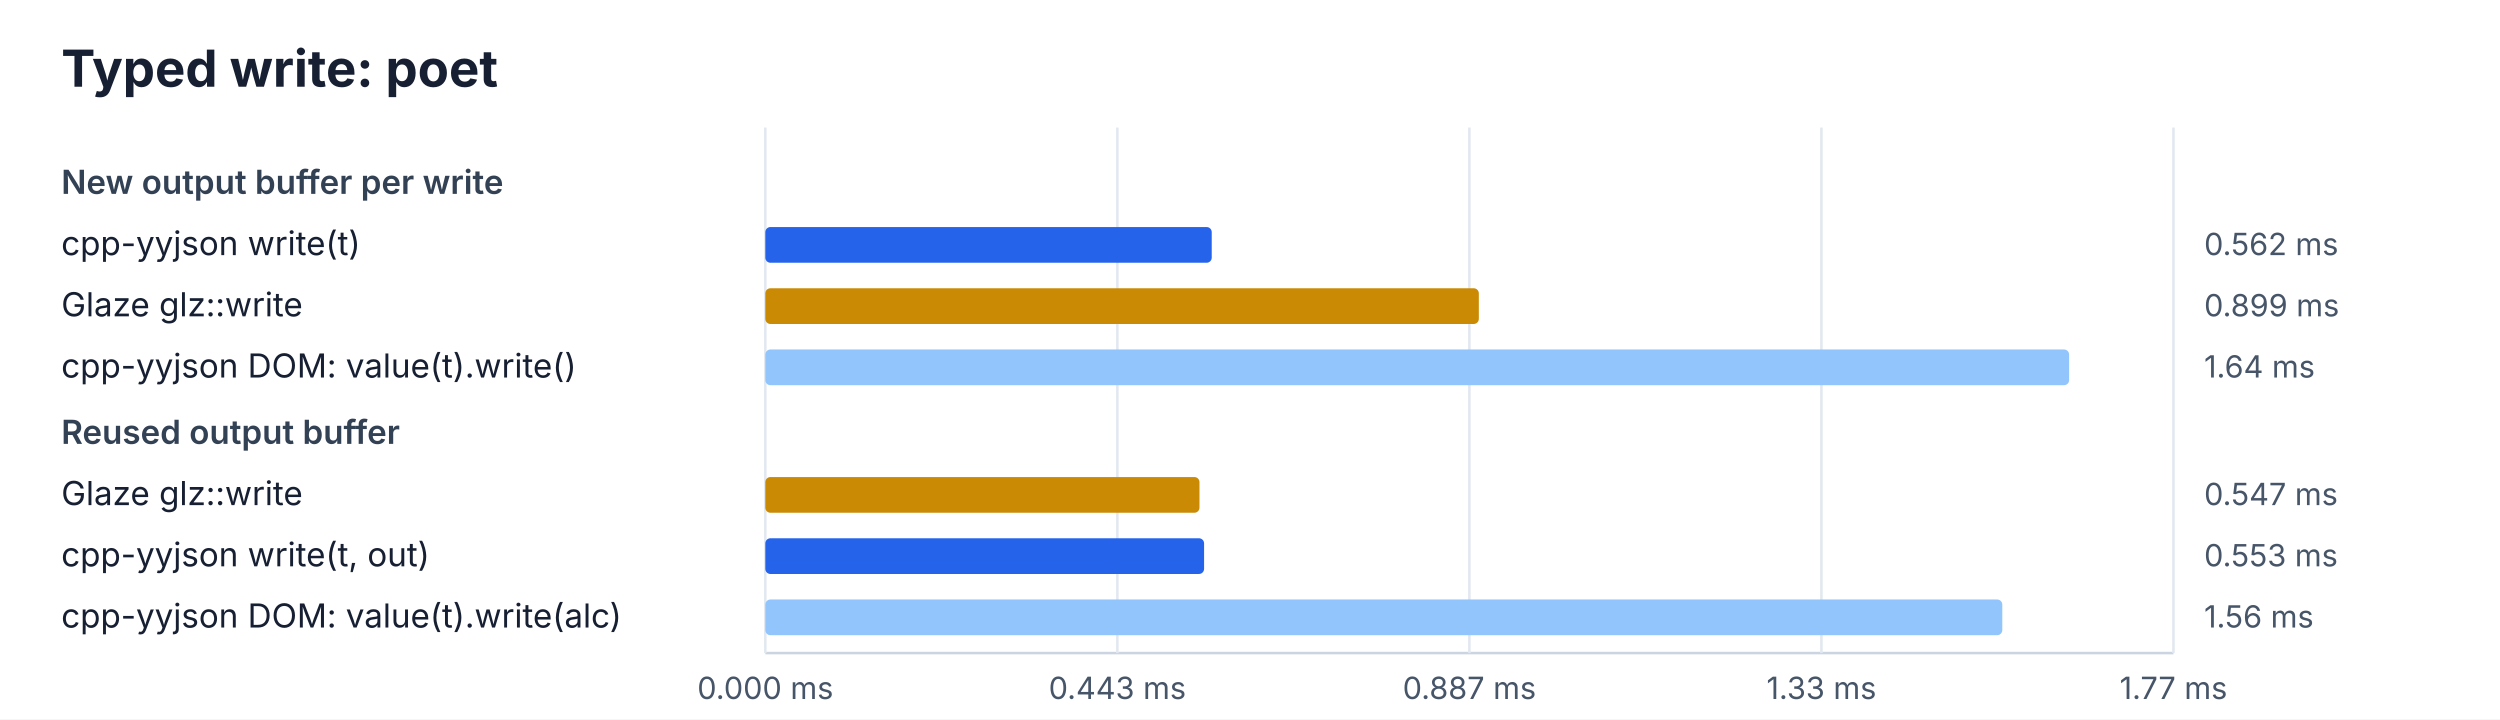
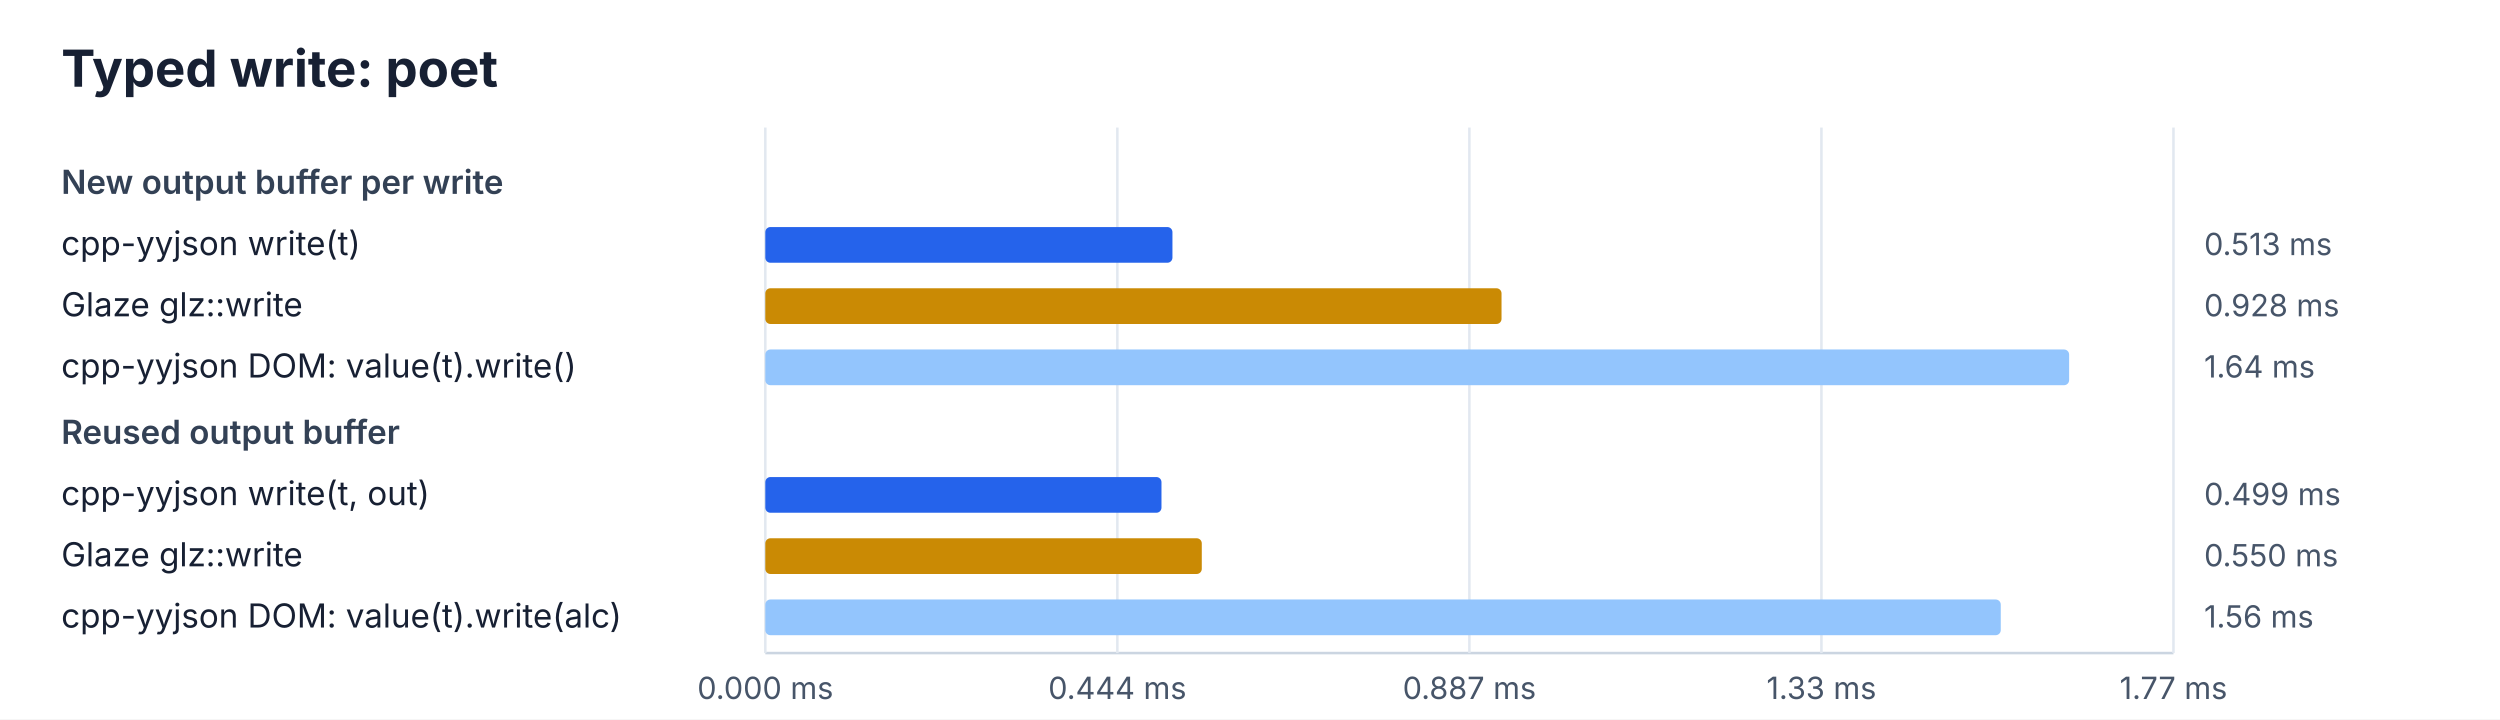
<svg xmlns="http://www.w3.org/2000/svg" width="980" height="282" viewBox="0 0 980 282">
  <rect width="100%" height="100%" fill="#ffffff" />
  <style>text{font-family:ui-sans-serif,system-ui,-apple-system,BlinkMacSystemFont,"Segoe UI",sans-serif;fill:#172033}.title{font-size:20px;font-weight:700}.heading{font-size:13px;font-weight:600;fill:#334155}.label{font-size:13px}.value{font-size:12px;fill:#475569}.axis{stroke:#cbd5e1;stroke-width:1}.grid{stroke:#e2e8f0;stroke-width:1}</style>
  <text x="24" y="34" class="title">Typed write: poet</text>
  <line x1="300" y1="256" x2="852" y2="256" class="axis" />
  <line x1="300.0" y1="50" x2="300.0" y2="256" class="grid" />
  <text x="300.0" y="274" class="value" text-anchor="middle">0.000 ms</text>
  <line x1="438.0" y1="50" x2="438.0" y2="256" class="grid" />
-   <text x="438.0" y="274" class="value" text-anchor="middle">0.443 ms</text>
+   <text x="438.0" y="274" class="value" text-anchor="middle">0.444 ms</text>
  <line x1="576.0" y1="50" x2="576.0" y2="256" class="grid" />
  <text x="576.0" y="274" class="value" text-anchor="middle">0.887 ms</text>
  <line x1="714.0" y1="50" x2="714.0" y2="256" class="grid" />
  <text x="714.0" y="274" class="value" text-anchor="middle">1.33 ms</text>
  <line x1="852.0" y1="50" x2="852.0" y2="256" class="grid" />
  <text x="852.0" y="274" class="value" text-anchor="middle">1.77 ms</text>
  <text x="24" y="76" class="heading">New output buffer per write</text>
  <text x="24" y="100" class="label">cpp-yyjson write(t)</text>
-   <rect x="300" y="89" width="175.0" height="14" rx="2" fill="#2563eb" />
-   <text x="864" y="100" class="value">0.562 ms</text>
+   <rect x="300" y="89" width="159.6" height="14" rx="2" fill="#2563eb" />
+   <text x="864" y="100" class="value">0.513 ms</text>
  <text x="24" y="124" class="label">Glaze glz::write</text>
-   <rect x="300" y="113" width="279.7" height="14" rx="2" fill="#ca8a04" />
-   <text x="864" y="124" class="value">0.899 ms</text>
+   <rect x="300" y="113" width="288.6" height="14" rx="2" fill="#ca8a04" />
+   <text x="864" y="124" class="value">0.928 ms</text>
  <text x="24" y="148" class="label">cpp-yyjson DOM: value(t).write()</text>
  <rect x="300" y="137" width="511.1" height="14" rx="2" fill="#93c5fd" />
  <text x="864" y="148" class="value">1.64 ms</text>
  <text x="24" y="174" class="heading">Reused output buffer</text>
-   <text x="24" y="198" class="label">Glaze glz::write</text>
-   <rect x="300" y="187" width="170.2" height="14" rx="2" fill="#ca8a04" />
-   <text x="864" y="198" class="value">0.547 ms</text>
-   <text x="24" y="222" class="label">cpp-yyjson write(t, out)</text>
-   <rect x="300" y="211" width="172.0" height="14" rx="2" fill="#2563eb" />
-   <text x="864" y="222" class="value">0.553 ms</text>
+   <text x="24" y="198" class="label">cpp-yyjson write(t, out)</text>
+   <rect x="300" y="187" width="155.3" height="14" rx="2" fill="#2563eb" />
+   <text x="864" y="198" class="value">0.499 ms</text>
+   <text x="24" y="222" class="label">Glaze glz::write</text>
+   <rect x="300" y="211" width="171.1" height="14" rx="2" fill="#ca8a04" />
+   <text x="864" y="222" class="value">0.550 ms</text>
  <text x="24" y="246" class="label">cpp-yyjson DOM: value(t).write(alc)</text>
-   <rect x="300" y="235" width="484.9" height="14" rx="2" fill="#93c5fd" />
+   <rect x="300" y="235" width="484.3" height="14" rx="2" fill="#93c5fd" />
  <text x="864" y="246" class="value">1.56 ms</text>
</svg>
